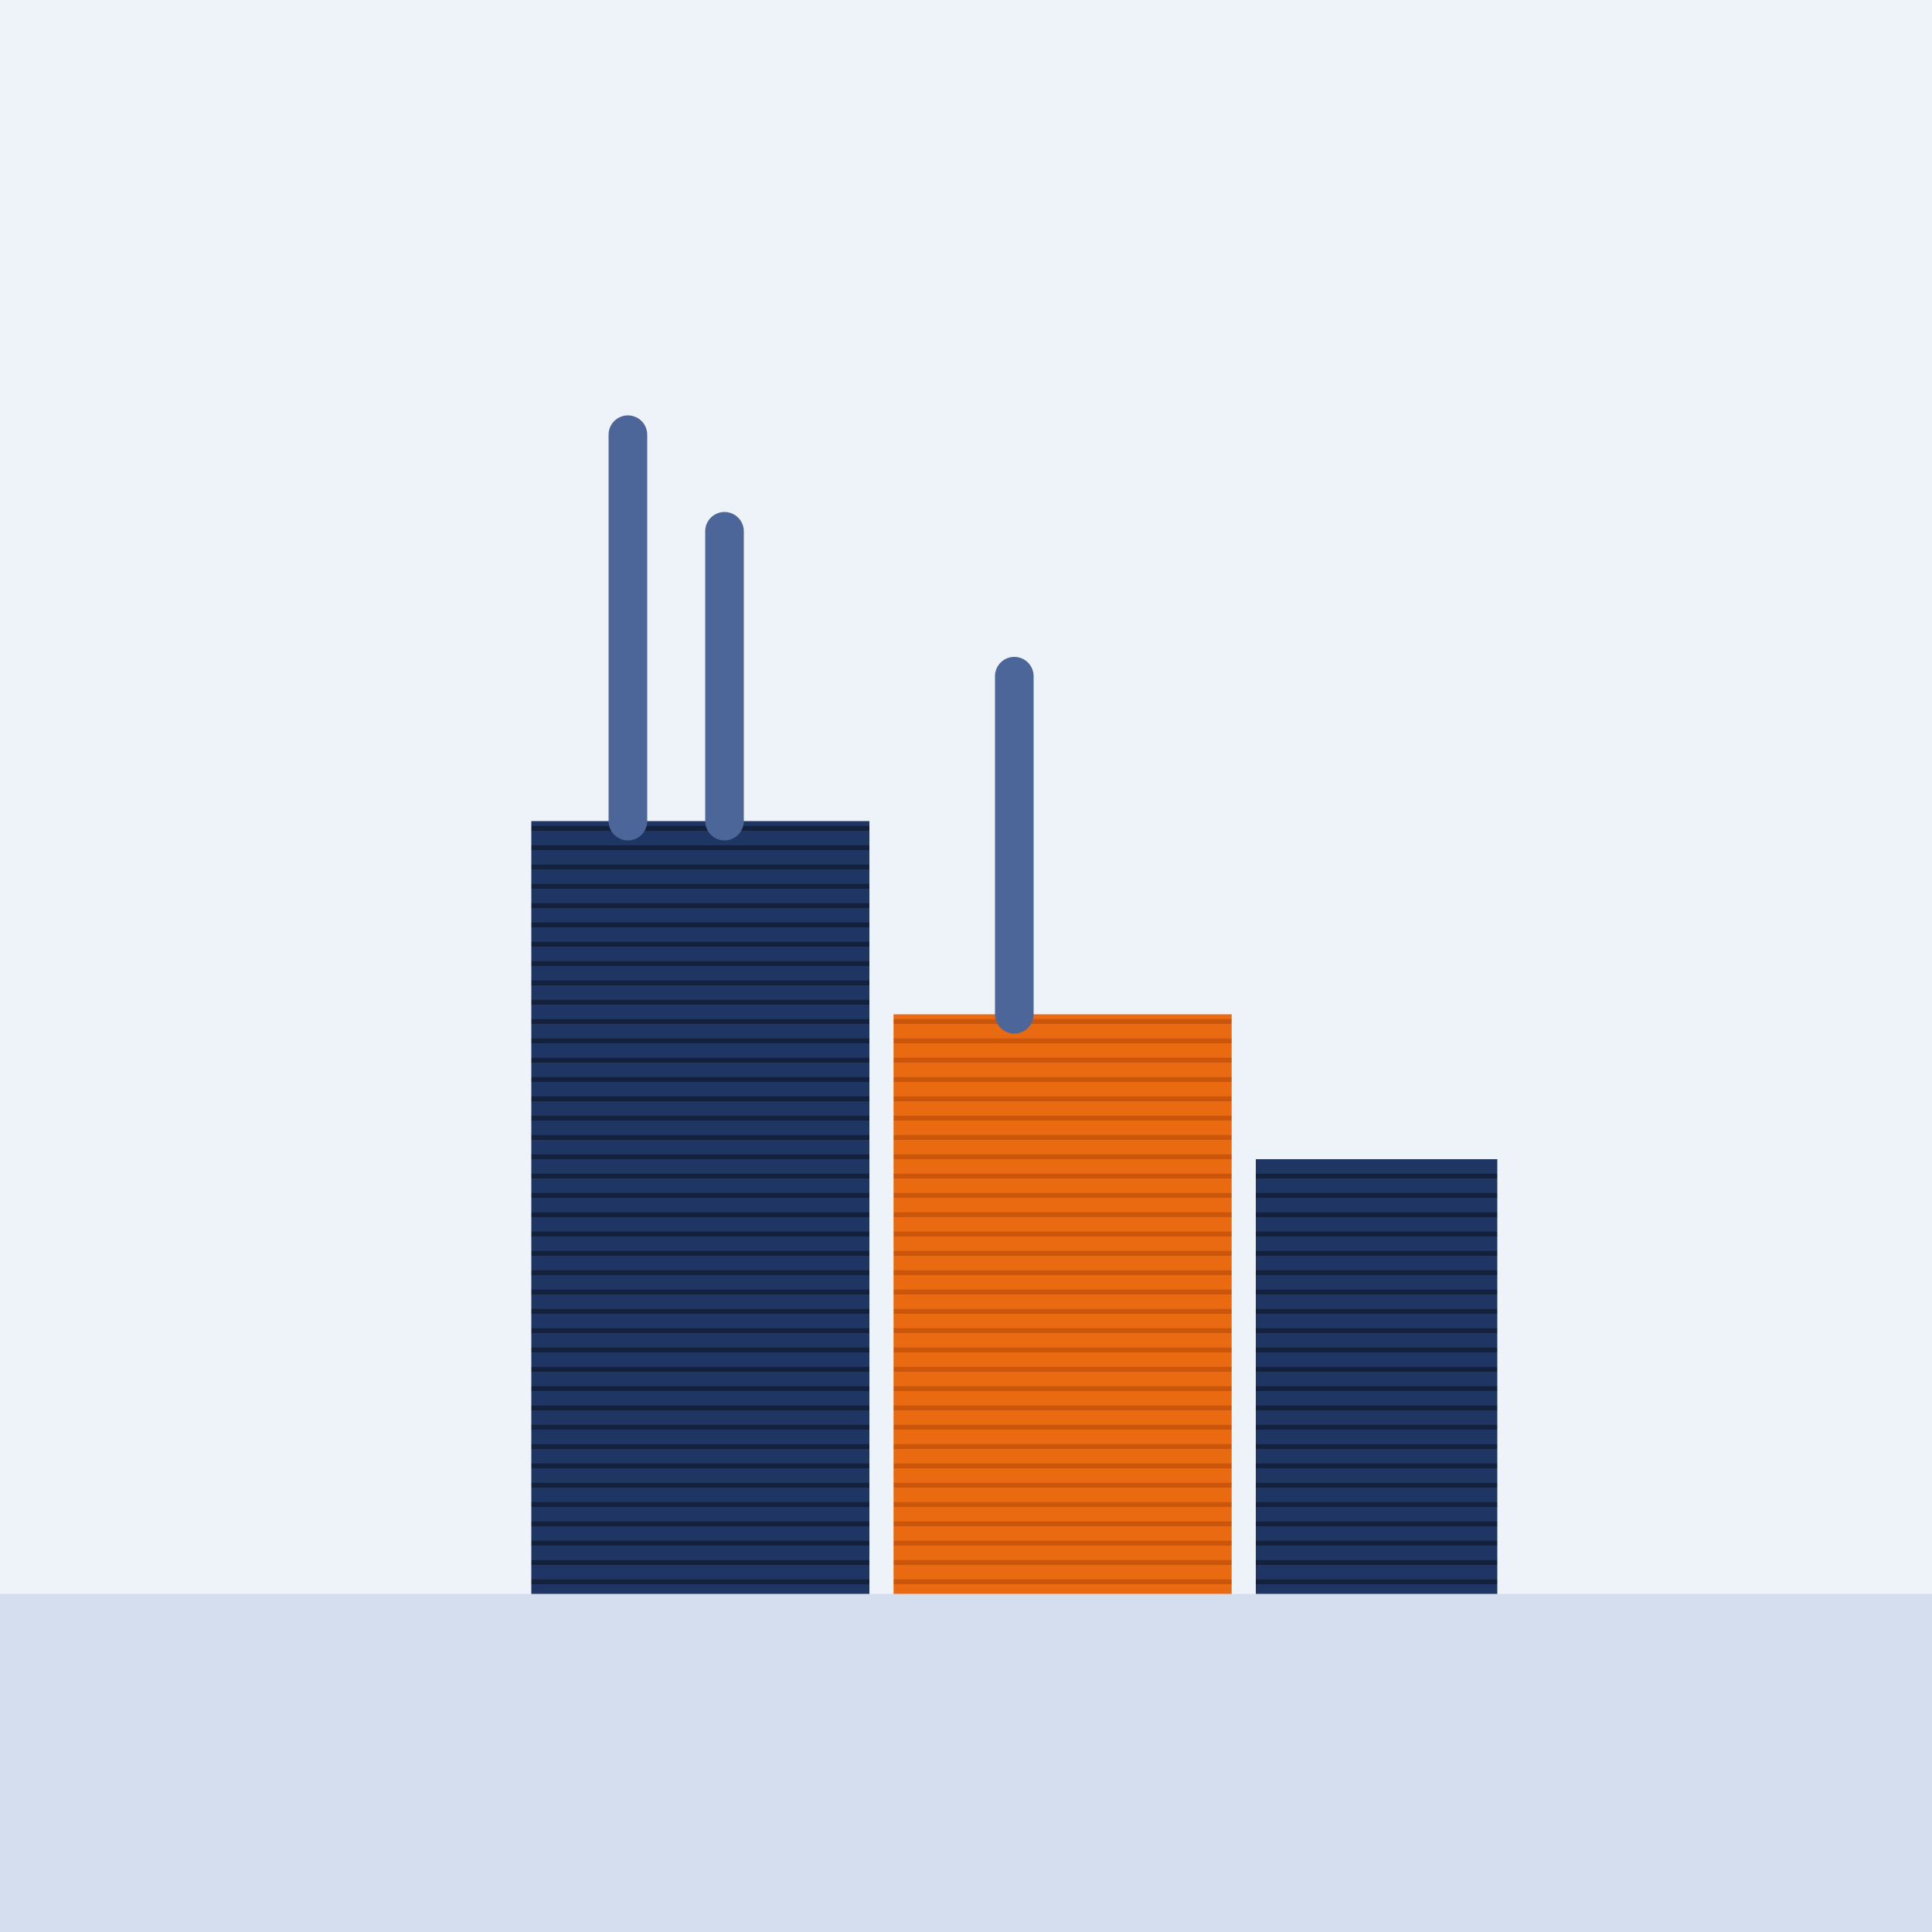
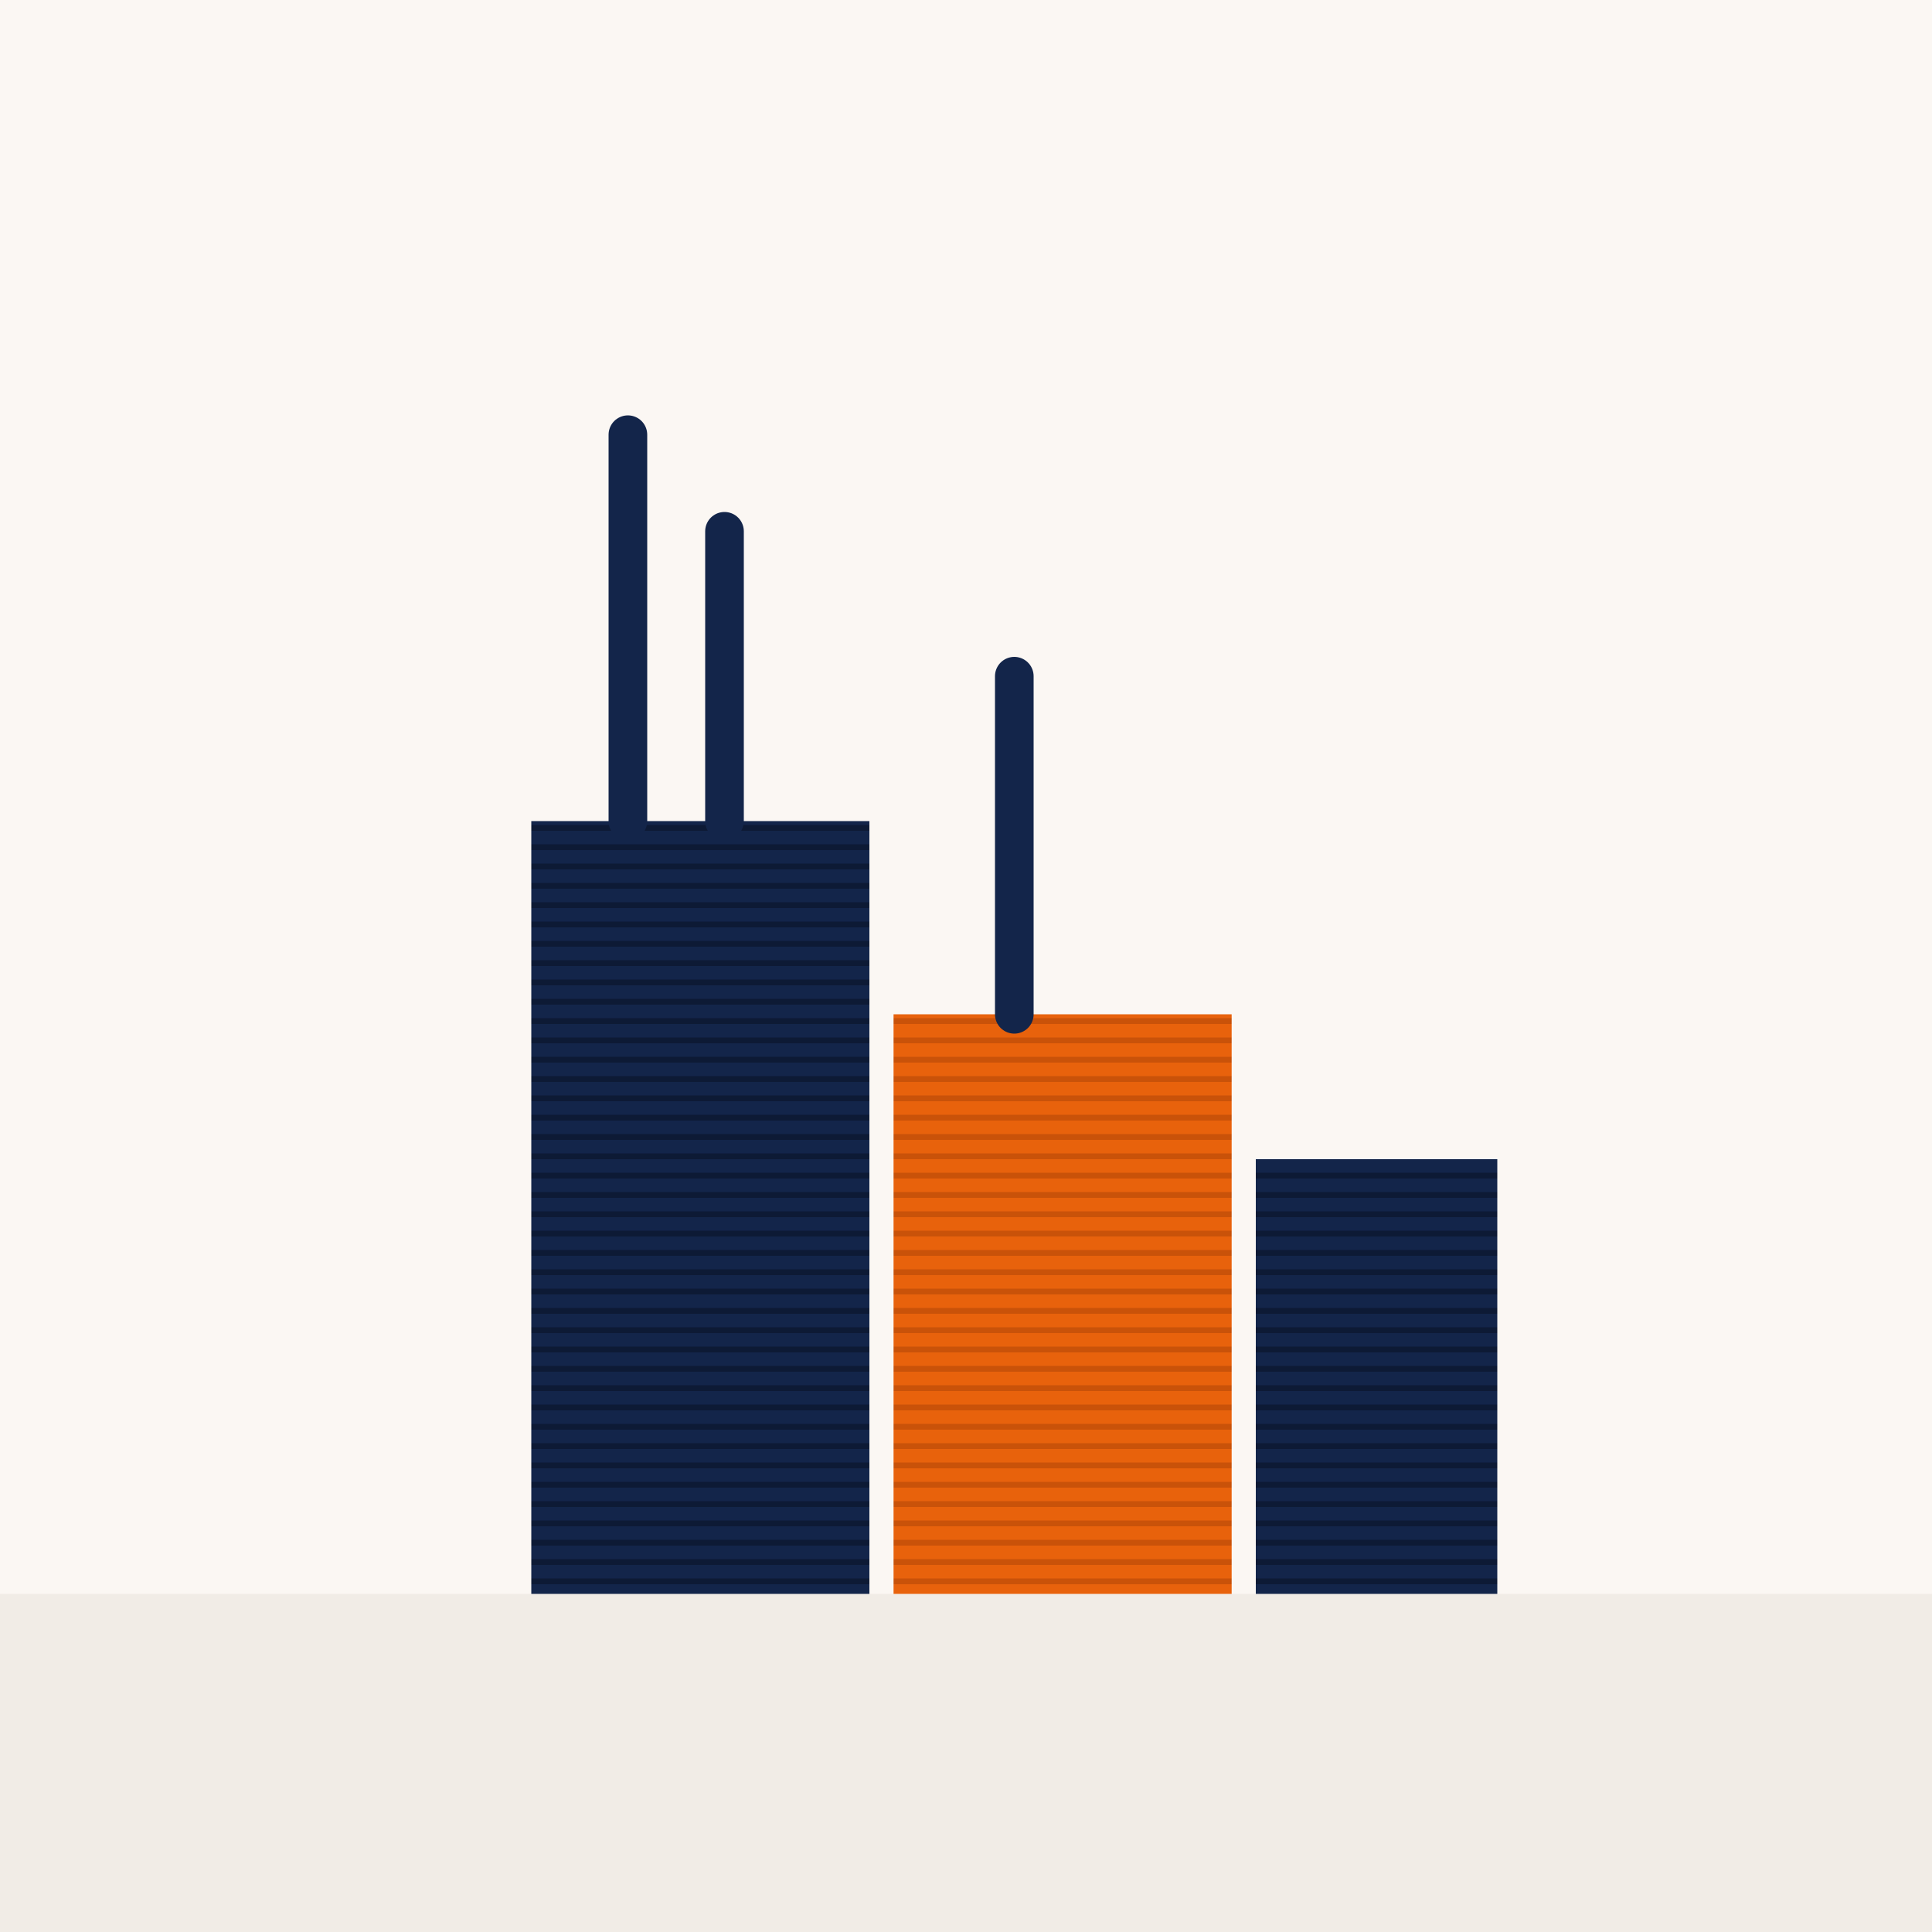
<svg xmlns="http://www.w3.org/2000/svg" viewBox="0 0 400 400">
  <defs>
    <pattern id="L" width="8" height="4" patternUnits="userSpaceOnUse">
-       <rect width="8" height="4" fill="#1F3563" />
-       <rect y="3" width="8" height="1" fill="#14213D" />
+       <rect width="8" height="4" fill="#13254A" />
+       <rect y="2.8" width="8" height="1.2" fill="#0D1A35" />
    </pattern>
    <pattern id="O" width="8" height="4" patternUnits="userSpaceOnUse">
-       <rect width="8" height="4" fill="#EA6A12" />
-       <rect y="3" width="8" height="1" fill="#C9560A" />
+       <rect width="8" height="4" fill="#E8620C" />
+       <rect y="2.8" width="8" height="1.2" fill="#C95209" />
    </pattern>
    <pattern id="G" width="8" height="4" patternUnits="userSpaceOnUse">
-       <rect width="8" height="4" fill="#A9BADB" />
-       <rect y="3" width="8" height="1" fill="#8FA3CC" />
+       <rect width="8" height="4" fill="#DCD8D1" />
+       <rect y="2.8" width="8" height="1.2" fill="#C8C3BA" />
    </pattern>
  </defs>
-   <rect width="400" height="400" fill="#EEF2F9" />
-   <rect y="330" width="400" height="70" fill="#D5DEEE" />
+   <rect width="400" height="400" fill="#FBF7F3" />
+   <rect y="330" width="400" height="70" fill="#F1ECE6" />
  <rect x="110" y="170" width="70" height="160" fill="url(#L)" />
  <rect x="185" y="210" width="70" height="120" fill="url(#O)" />
  <rect x="260" y="240" width="50" height="90" fill="url(#L)" />
-   <path d="M130 170V90M150 170V110M210 210V140" stroke="#4D6699" stroke-width="8" stroke-linecap="round" />
+   <path d="M130 170V90M150 170V110M210 210V140" stroke="#13254A" stroke-width="8" stroke-linecap="round" />
</svg>
